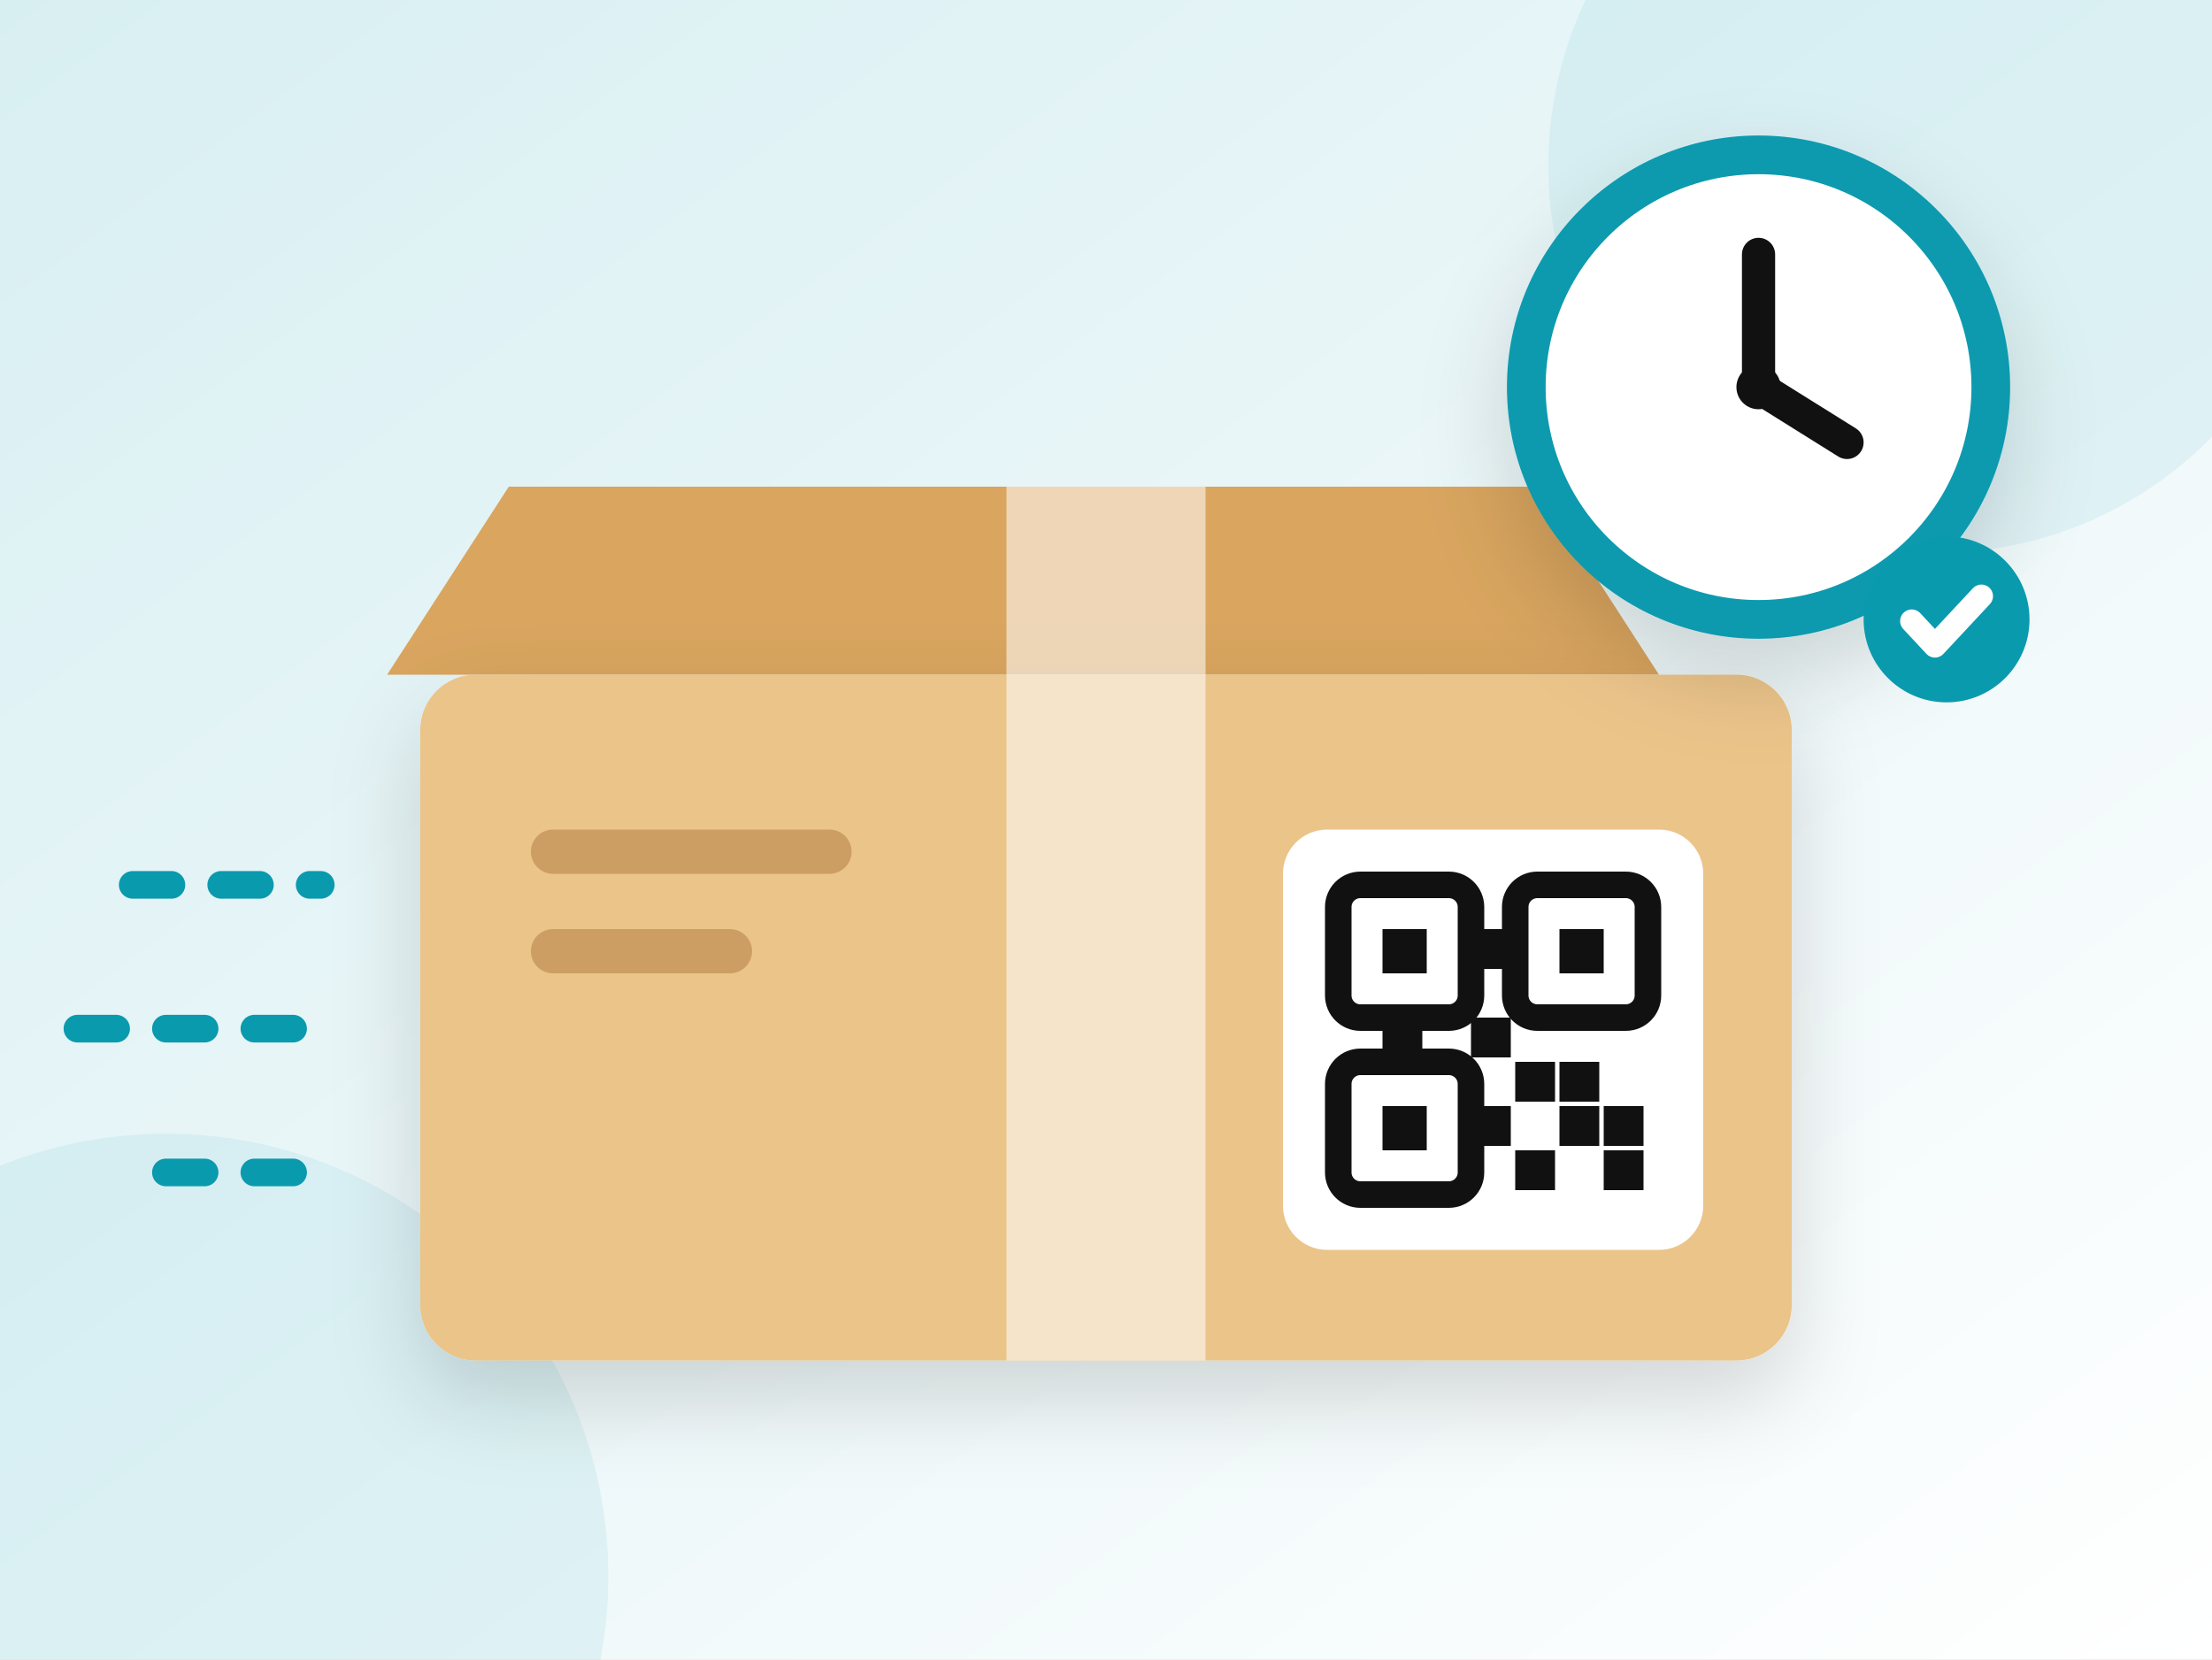
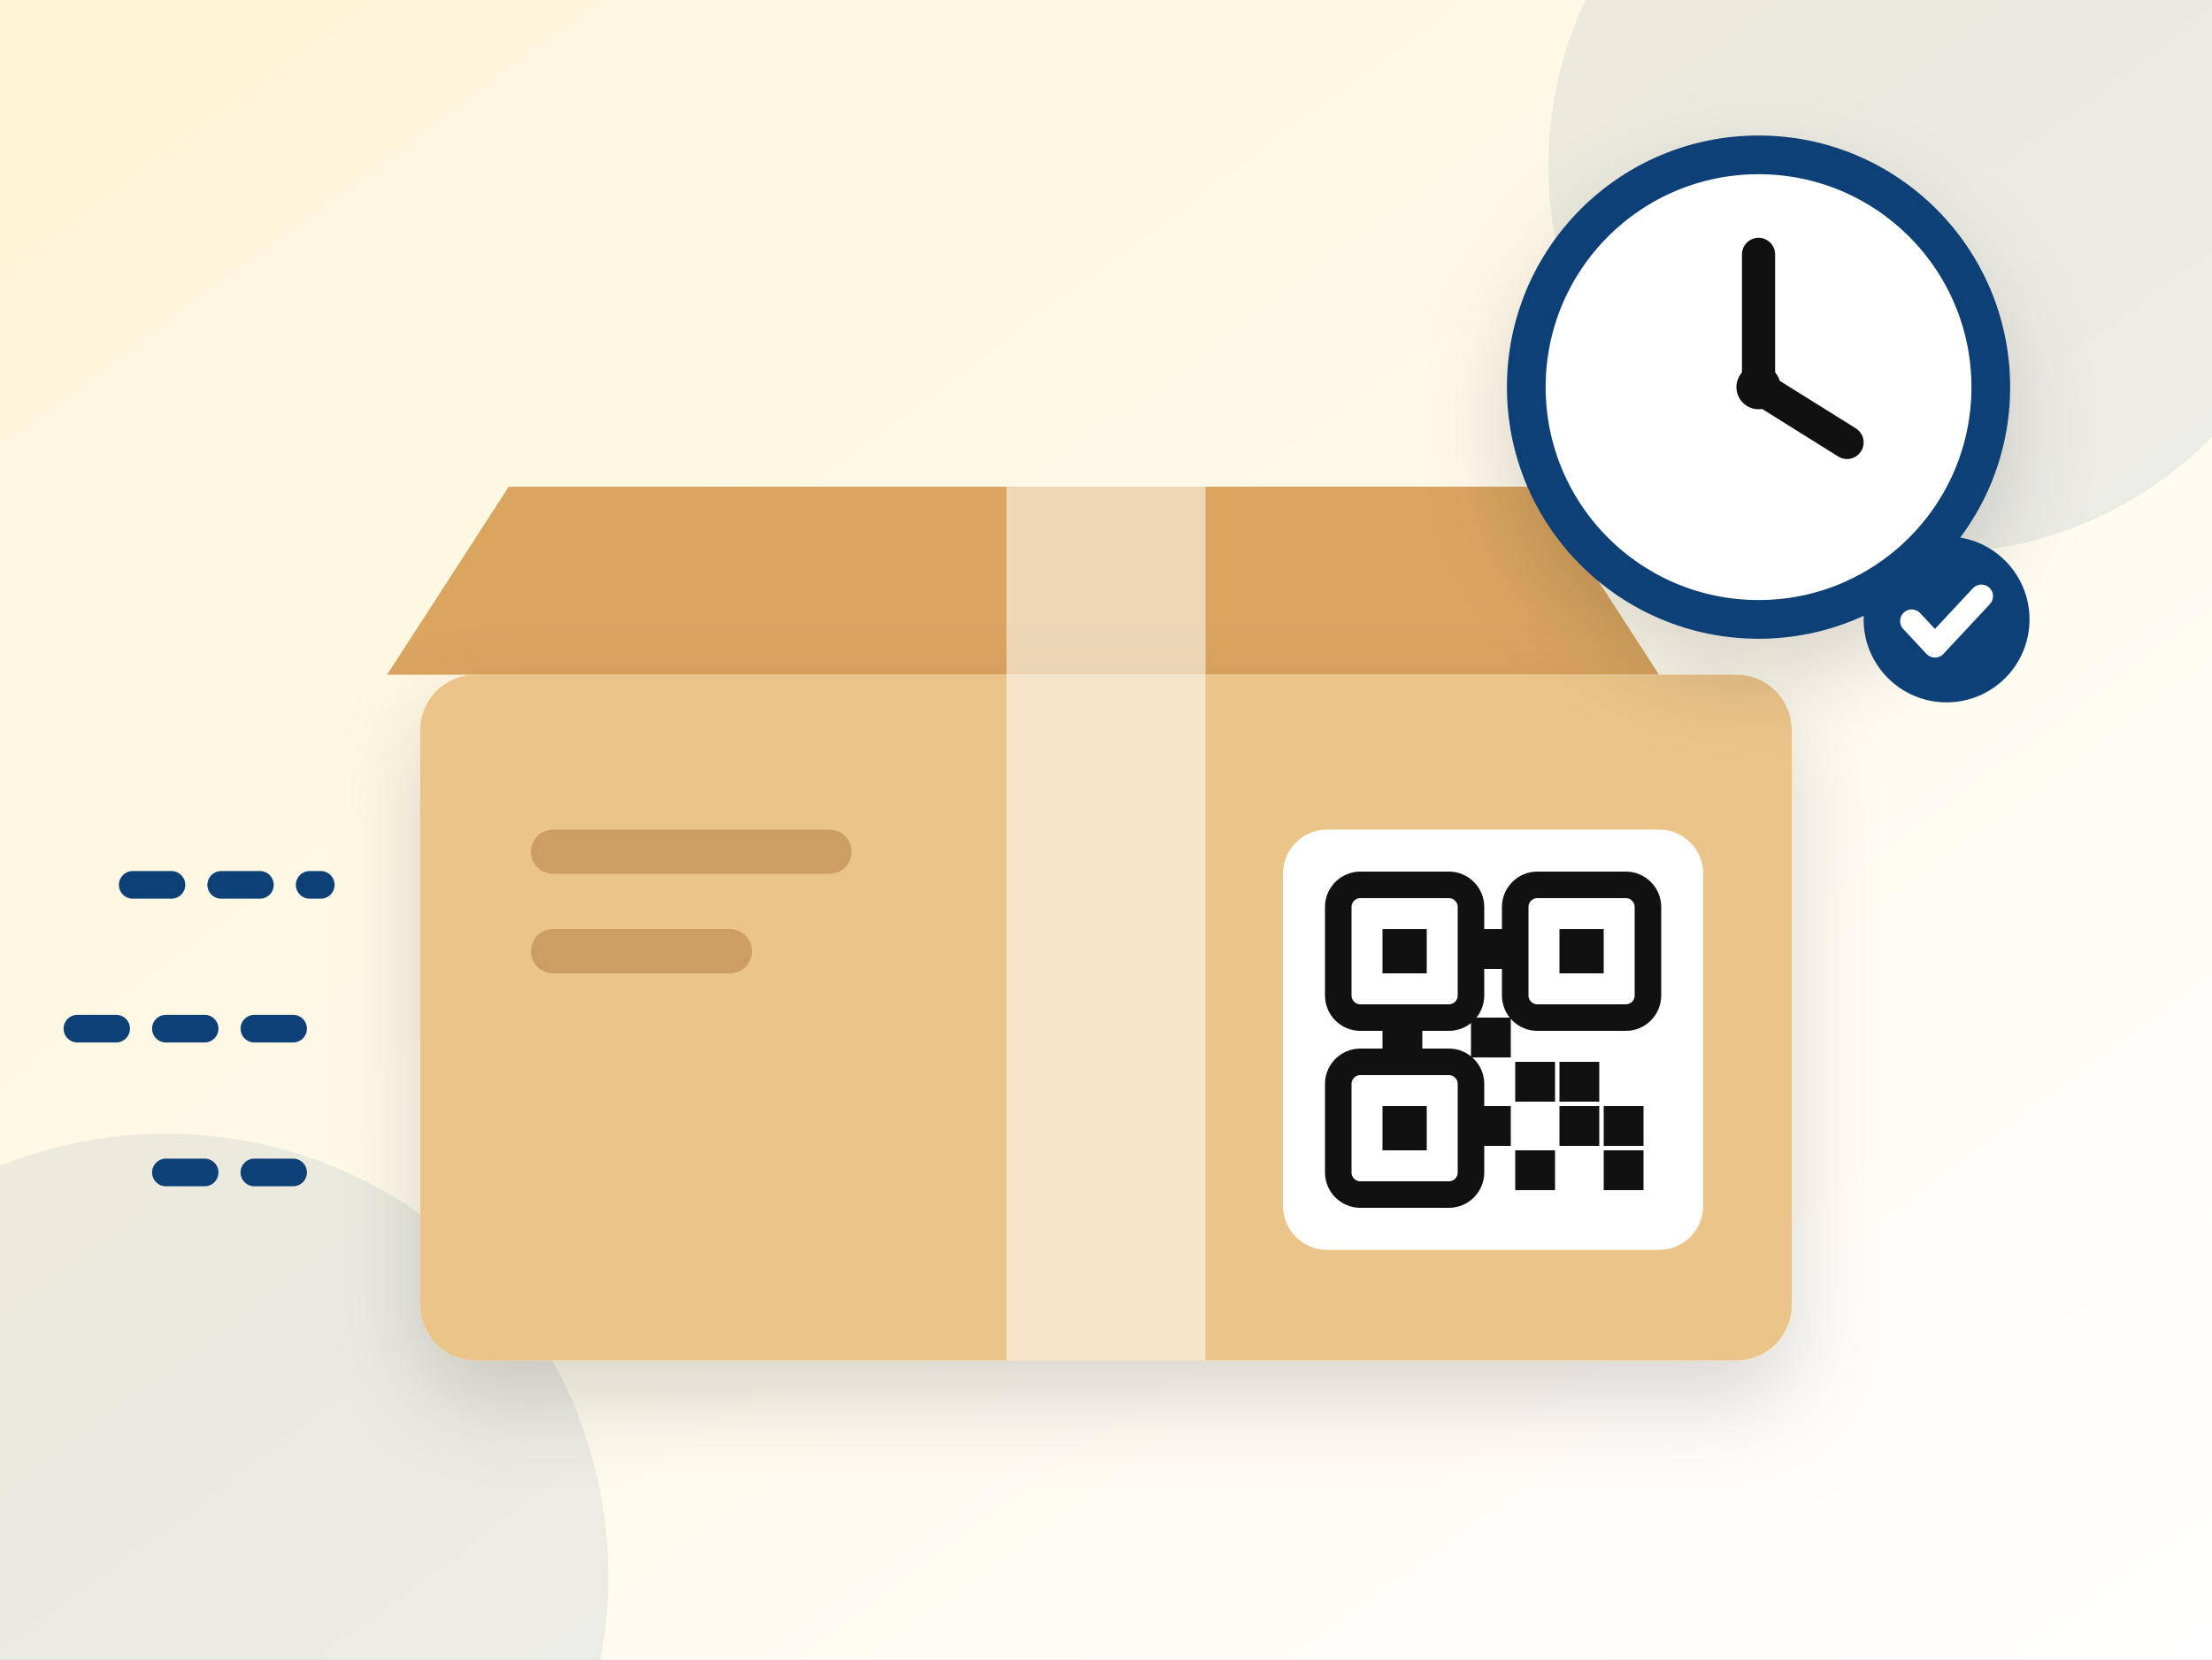
<svg xmlns="http://www.w3.org/2000/svg" viewBox="0 0 400 300" width="1200" height="900" role="img" aria-hidden="true">
  <defs>
    <linearGradient id="bg" x1="0" y1="0" x2="1" y2="1">
-       <stop offset="0" stop-color="#D8EFF2" />
+       <stop offset="0" stop-color="#FEF4D6" />
      <stop offset="1" stop-color="#fff" />
    </linearGradient>
    <filter id="s" x="-25%" y="-25%" width="150%" height="160%">
      <feDropShadow dx="0" dy="7" stdDeviation="8" flood-color="#111" flood-opacity=".15" />
    </filter>
  </defs>
  <style>
.fl{animation:fl 5s ease-in-out infinite}.fl2{animation:fl 6.5s ease-in-out -2s infinite}
.da{stroke-dasharray:7 9;animation:da 1.2s linear infinite}
.pu{animation:pu 2.6s ease-in-out infinite;transform-box:fill-box;transform-origin:center}
.wv{animation:wv 2.4s ease-in-out infinite}.wv2{animation:wv 2.4s ease-in-out .4s infinite}.wv3{animation:wv 2.4s ease-in-out .8s infinite}
.sw{animation:sw 6s ease-in-out infinite;transform-origin:200px 76px}
.ch{animation:ch 2s ease-in-out infinite}.ch2{animation:ch 2s ease-in-out .3s infinite}.ch3{animation:ch 2s ease-in-out .6s infinite}
@keyframes fl{50%{transform:translateY(-6px)}}
@keyframes da{to{stroke-dashoffset:-16}}
@keyframes pu{50%{transform:scale(1.18);opacity:.55}}
@keyframes wv{0%,100%{opacity:.25}50%{opacity:1}}
@keyframes sw{0%,100%{transform:rotate(-3deg)}50%{transform:rotate(3deg)}}
@keyframes ch{0%,100%{opacity:.3}50%{opacity:1}}
@media (prefers-reduced-motion:reduce){*{animation:none!important}}
</style>
  <rect width="400" height="300" fill="url(#bg)" />
-   <circle cx="350" cy="30" r="70" fill="#0A9AAE" opacity=".08" />
-   <circle cx="30" cy="285" r="80" fill="#0A9AAE" opacity=".08" />
+   <circle cx="350" cy="30" r="70" fill="#0C4076" opacity=".08" />
+   <circle cx="30" cy="285" r="80" fill="#0C4076" opacity=".08" />
  <g class="fl">
    <path d="M70 122l22-34h186l22 34z" fill="#D9A55F" />
    <rect x="76" y="122" width="248" height="124" rx="10" fill="#EBC48A" filter="url(#s)" />
    <rect x="182" y="88" width="36" height="158" fill="#fff" opacity=".55" />
    <rect x="96" y="150" width="58" height="8" rx="4" fill="#B9854A" opacity=".6" />
    <rect x="96" y="168" width="40" height="8" rx="4" fill="#B9854A" opacity=".6" />
    <rect x="232" y="150" width="76" height="76" rx="8" fill="#fff" />
    <rect x="242.0" y="160.0" width="24.0" height="24.0" rx="4.0" fill="none" stroke="#111" stroke-width="4.8" />
    <rect x="250.0" y="168.0" width="8.0" height="8.0" fill="#111" />
    <rect x="274.0" y="160.0" width="24.0" height="24.0" rx="4.0" fill="none" stroke="#111" stroke-width="4.8" />
    <rect x="282.0" y="168.0" width="8.0" height="8.0" fill="#111" />
    <rect x="242.0" y="192.0" width="24.0" height="24.0" rx="4.0" fill="none" stroke="#111" stroke-width="4.8" />
    <rect x="250.0" y="200.0" width="8.0" height="8.0" fill="#111" />
    <rect x="274.0" y="192.0" width="7.2" height="7.2" fill="#111" />
    <rect x="282.0" y="192.0" width="7.2" height="7.2" fill="#111" />
    <rect x="290.0" y="200.0" width="7.2" height="7.2" fill="#111" />
    <rect x="274.0" y="208.0" width="7.2" height="7.2" fill="#111" />
    <rect x="290.0" y="208.0" width="7.2" height="7.2" fill="#111" />
    <rect x="282.0" y="200.0" width="7.2" height="7.2" fill="#111" />
    <rect x="266.0" y="184.0" width="7.2" height="7.2" fill="#111" />
    <rect x="266.0" y="200.0" width="7.2" height="7.2" fill="#111" />
    <rect x="266.0" y="168.0" width="7.2" height="7.2" fill="#111" />
    <rect x="250.0" y="184.0" width="7.2" height="7.2" fill="#111" />
  </g>
  <g class="fl2">
-     <circle cx="318" cy="70" r="42" fill="#fff" stroke="#0A9AAE" stroke-width="7" filter="url(#s)" />
+     <circle cx="318" cy="70" r="42" fill="#fff" stroke="#0C4076" stroke-width="7" filter="url(#s)" />
    <path d="M318 70V46M318 70l16 10" stroke="#111" stroke-width="6" stroke-linecap="round" fill="none" />
    <circle cx="318" cy="70" r="4" fill="#111" />
  </g>
-   <circle cx="352" cy="112" r="15" fill="#0A9AAE" />
+   <circle cx="352" cy="112" r="15" fill="#0C4076" />
  <path d="M345.7 112.3l4.2 4.5 8.4-9.0" fill="none" stroke="#fff" stroke-width="4.2" stroke-linecap="round" stroke-linejoin="round" />
-   <path class="da" d="M24 160h34M14 186h44M30 212h28" stroke="#0A9AAE" stroke-width="5" stroke-linecap="round" />
+   <path class="da" d="M24 160h34M14 186h44M30 212h28" stroke="#0C4076" stroke-width="5" stroke-linecap="round" />
</svg>
